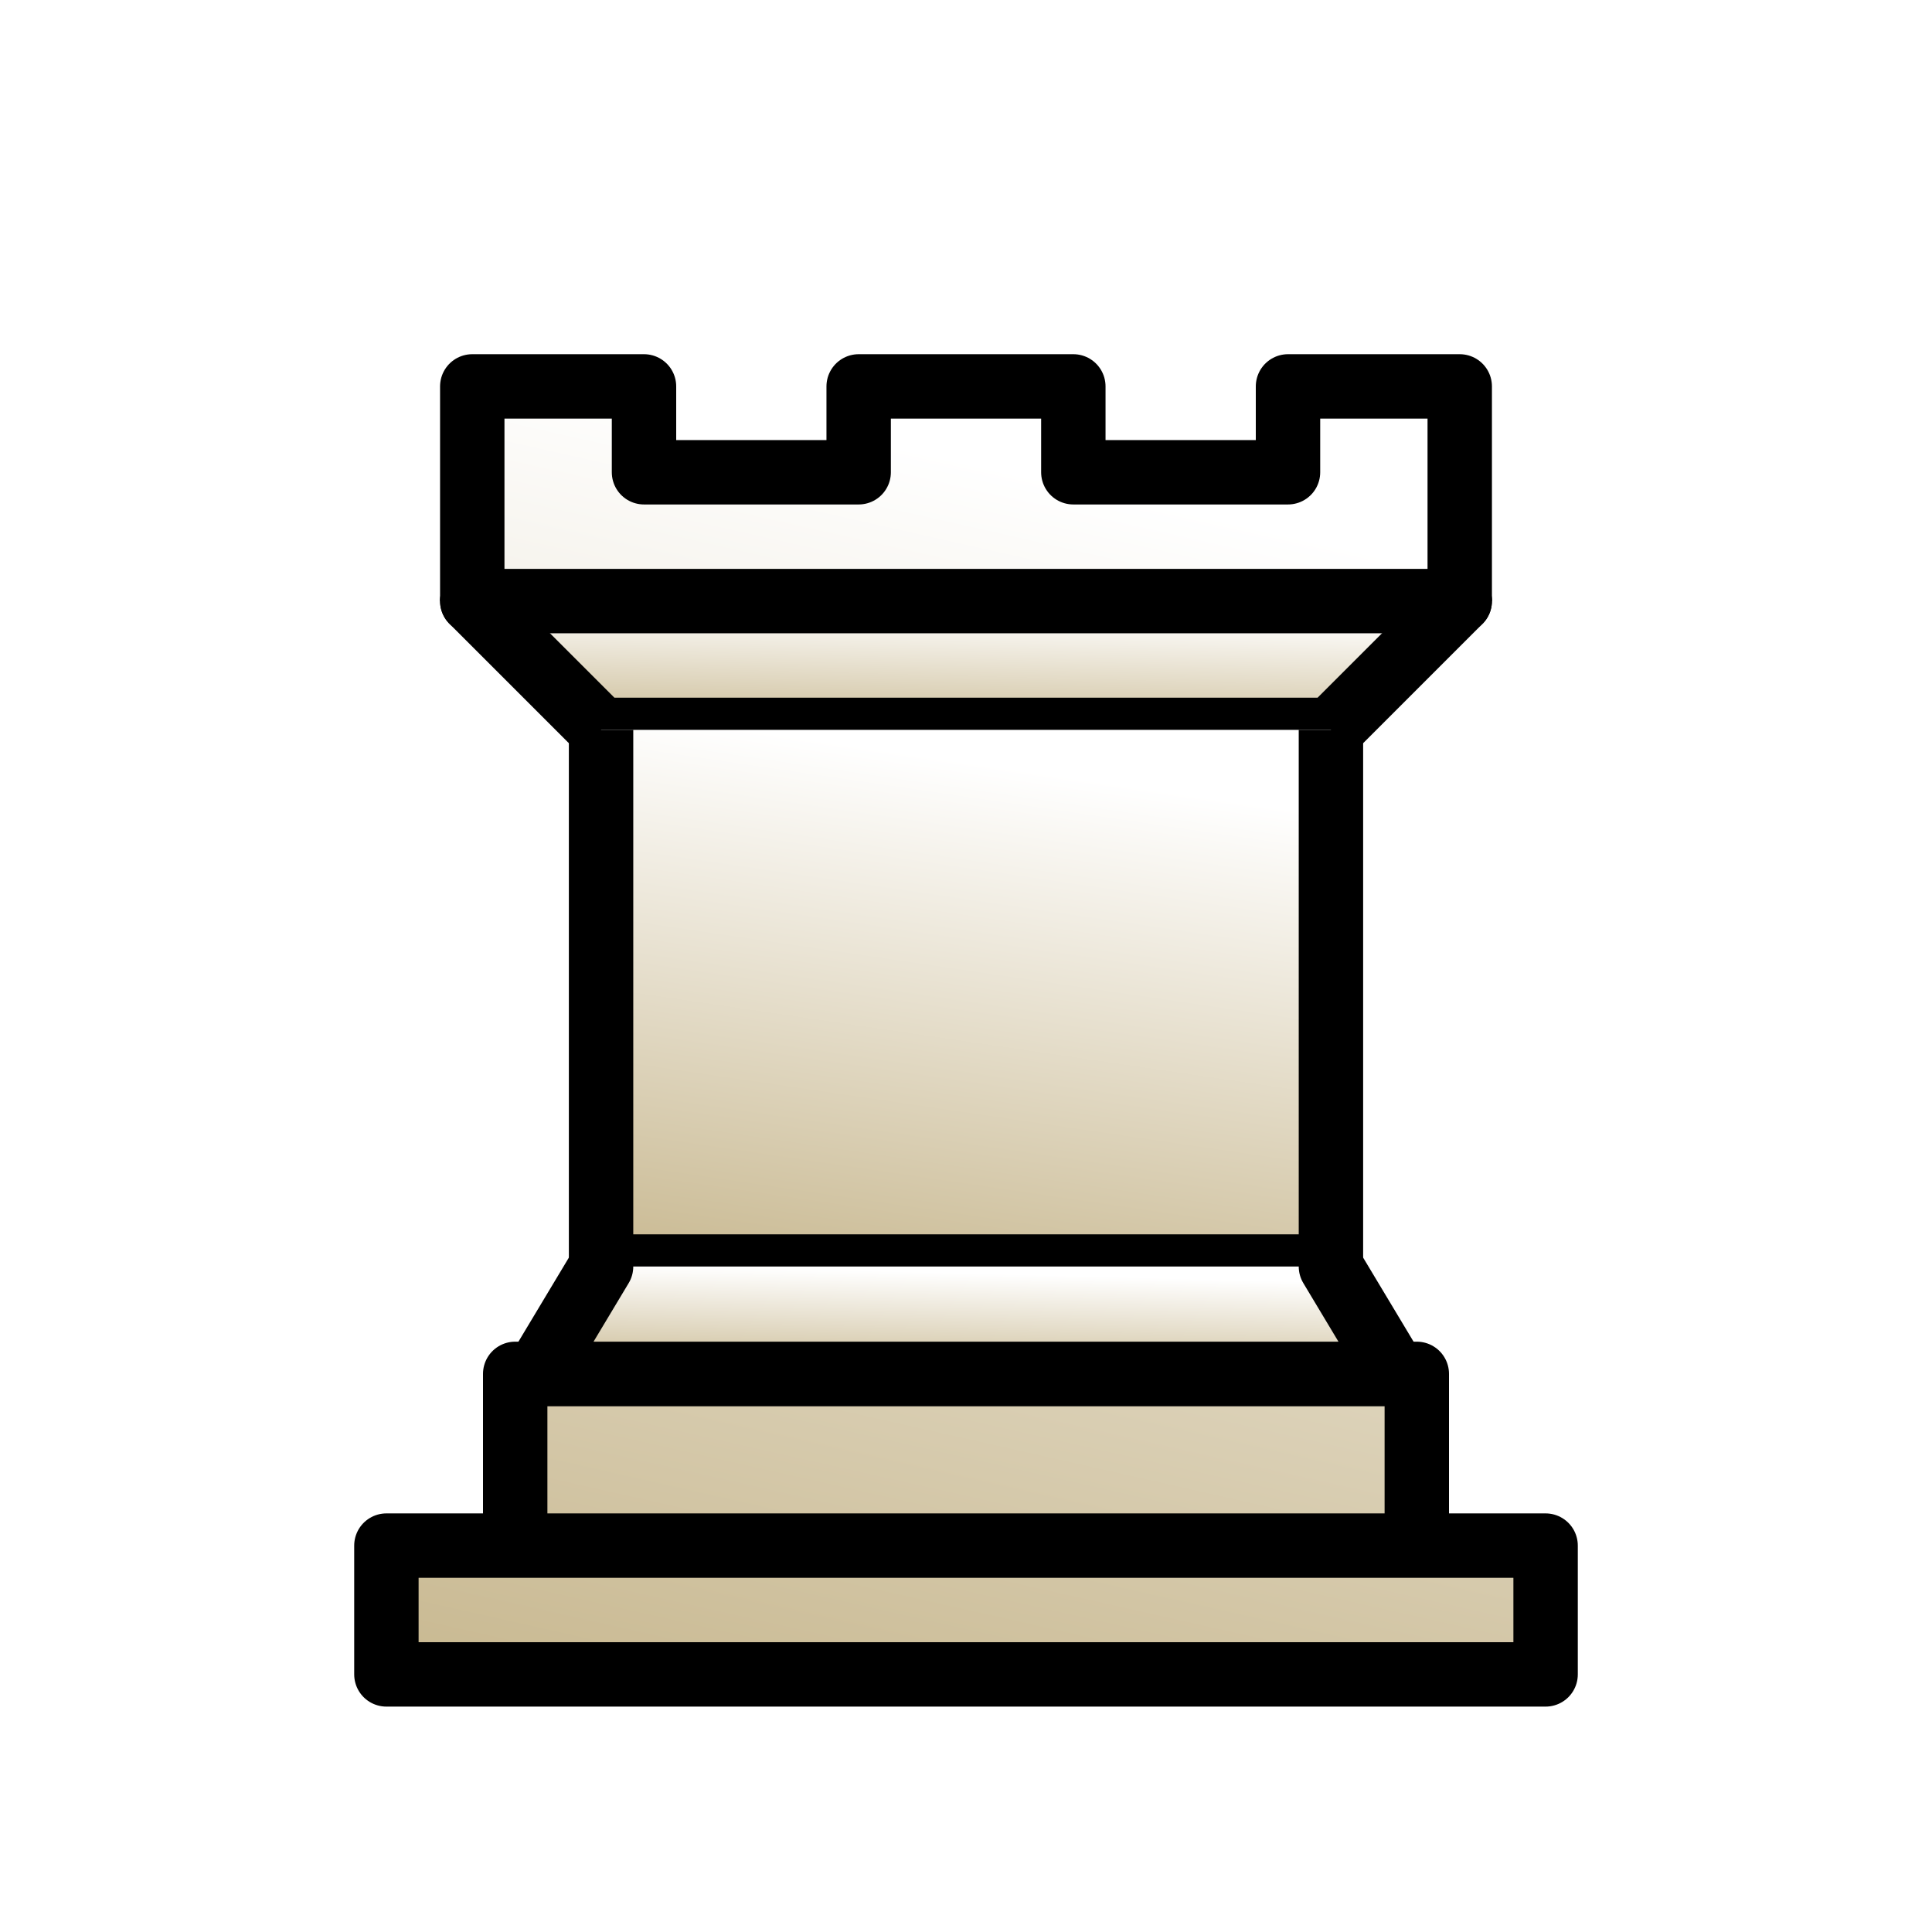
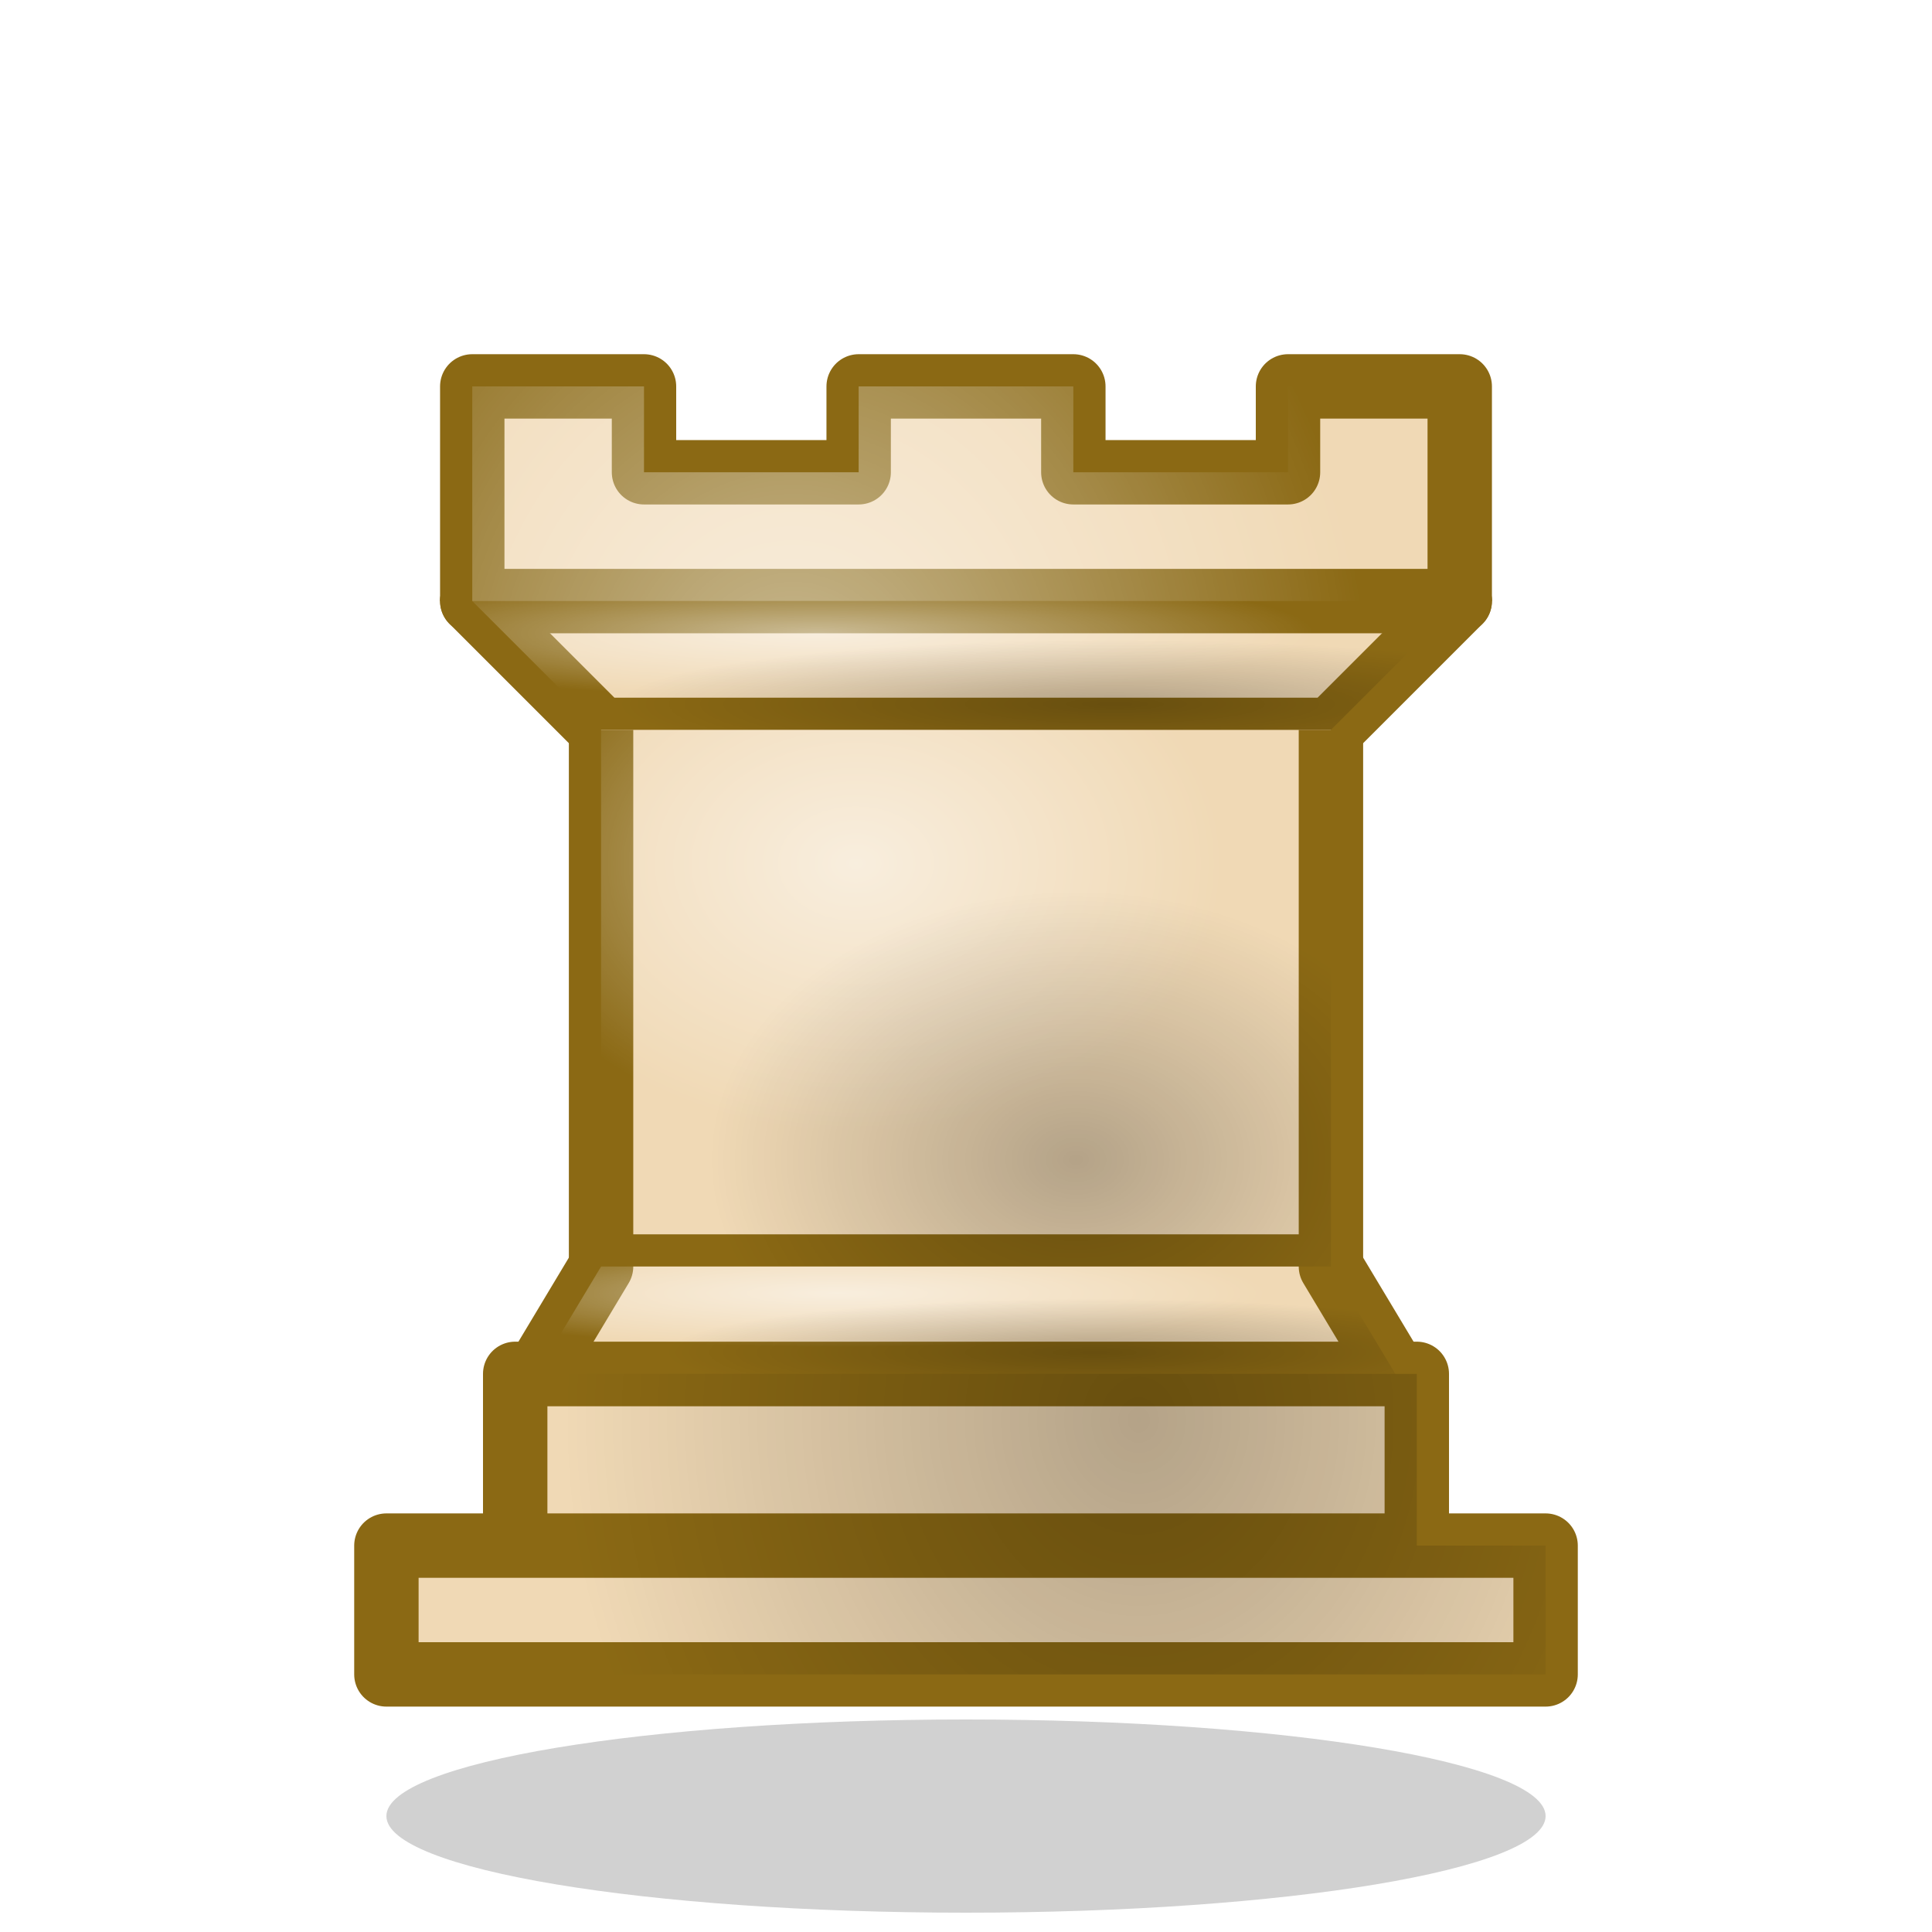
<svg xmlns="http://www.w3.org/2000/svg" viewBox="0 0 45 45">
  <defs>
-     <linearGradient id="wGrad" x1="0.2" y1="0" x2="0" y2="1">
-       <stop offset="0%" stop-color="#ffffff" />
-       <stop offset="100%" stop-color="#c8b890" />
-     </linearGradient>
+     <radialGradient id="hl" cx="35%" cy="25%" r="50%" gradientUnits="objectBoundingBox">
+       <stop offset="0%" stop-color="#ffffff" stop-opacity="0.55" />
+       <stop offset="100%" stop-color="#ffffff" stop-opacity="0" />
+     </radialGradient>
+     <radialGradient id="sh" cx="65%" cy="80%" r="50%" gradientUnits="objectBoundingBox">
+       <stop offset="0%" stop-color="#000000" stop-opacity="0.25" />
+       <stop offset="100%" stop-color="#000000" stop-opacity="0" />
+     </radialGradient>
  </defs>
-   <g fill="url(#wGrad)" fill-rule="evenodd" stroke="#000" stroke-linecap="round" stroke-linejoin="round" stroke-width="1.5">
+   <g fill="#f0d9b5" fill-rule="evenodd" stroke="#8B6914" stroke-linecap="round" stroke-linejoin="round" stroke-width="1.5">
    <path stroke-linecap="butt" d="M9 39h27v-3H9zm3-3v-4h21v4zm-1-22V9h4v2h5V9h5v2h5V9h4v5" />
    <path d="m34 14-3 3H14l-3-3" />
    <path stroke-linecap="butt" stroke-linejoin="miter" d="M31 17v12.5H14V17" />
    <path d="m31 29.5 1.5 2.5h-20l1.5-2.5" />
    <path fill="none" stroke-linejoin="miter" d="M11 14h23" />
  </g>
+   <ellipse cx="50%" cy="94%" rx="30%" ry="5%" fill="rgba(0,0,0,0.18)" />
+   <path d="M9 39h27v-3H9zm3-3v-4h21v4zm-1-22V9h4v2h5V9h5v2h5V9h4v5" fill="url(#hl)" stroke="none" />
+   <path d="M9 39h27v-3H9zm3-3v-4h21v4zm-1-22V9h4v2h5V9h5v2h5V9h4v5" fill="url(#sh)" stroke="none" />
+   <path d="m34 14-3 3H14l-3-3" fill="url(#hl)" stroke="none" />
+   <path d="m34 14-3 3H14l-3-3" fill="url(#sh)" stroke="none" />
+   <path d="M31 17v12.5H14V17" fill="url(#hl)" stroke="none" />
+   <path d="M31 17v12.5H14V17" fill="url(#sh)" stroke="none" />
+   <path d="m31 29.5 1.5 2.5h-20l1.5-2.5" fill="url(#hl)" stroke="none" />
+   <path d="m31 29.5 1.5 2.5h-20l1.5-2.5" fill="url(#sh)" stroke="none" />
</svg>
